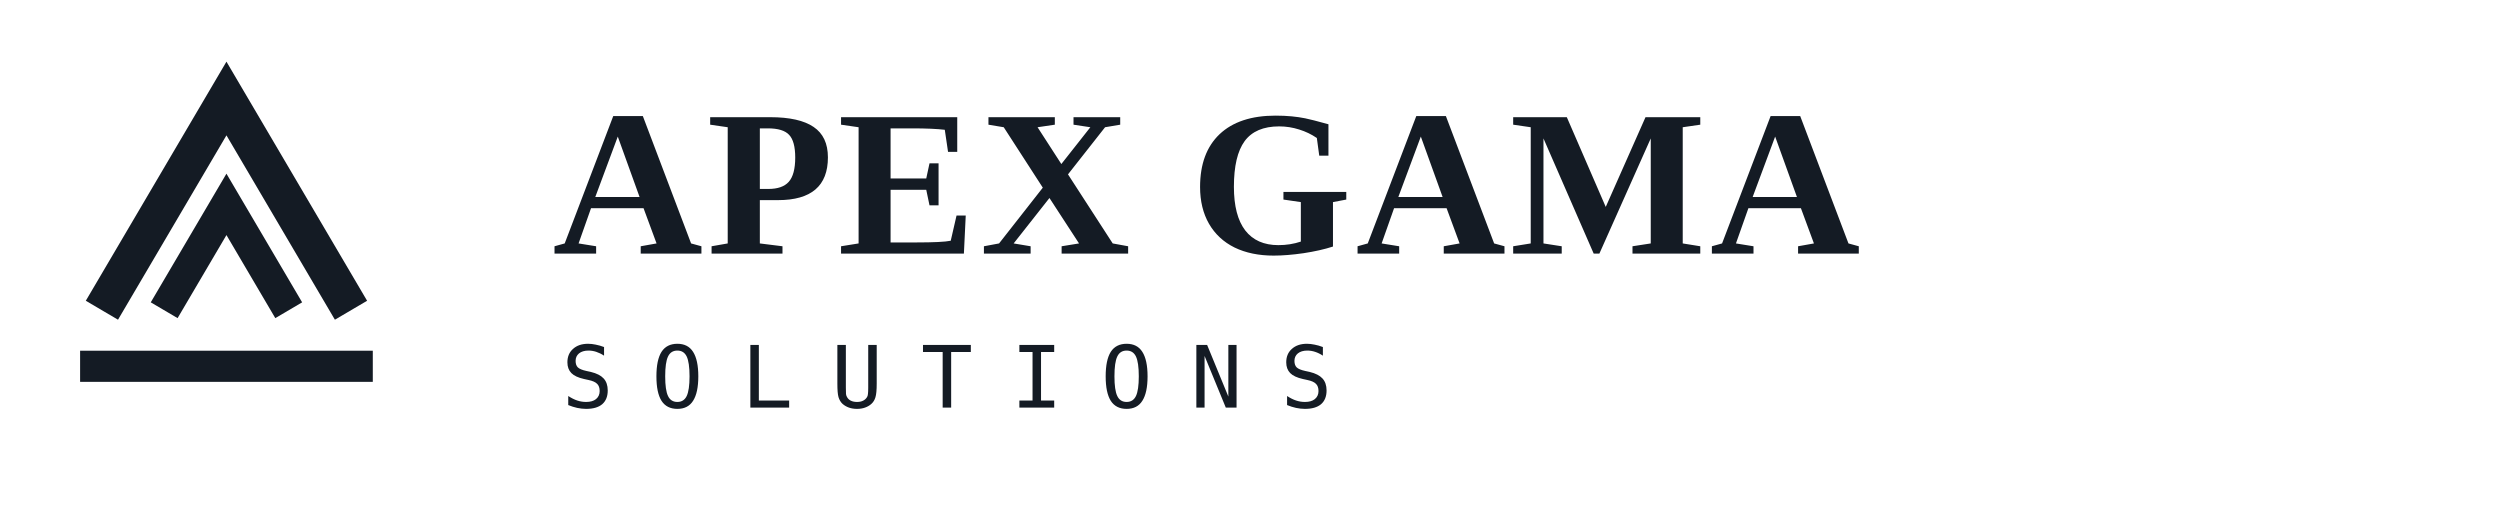
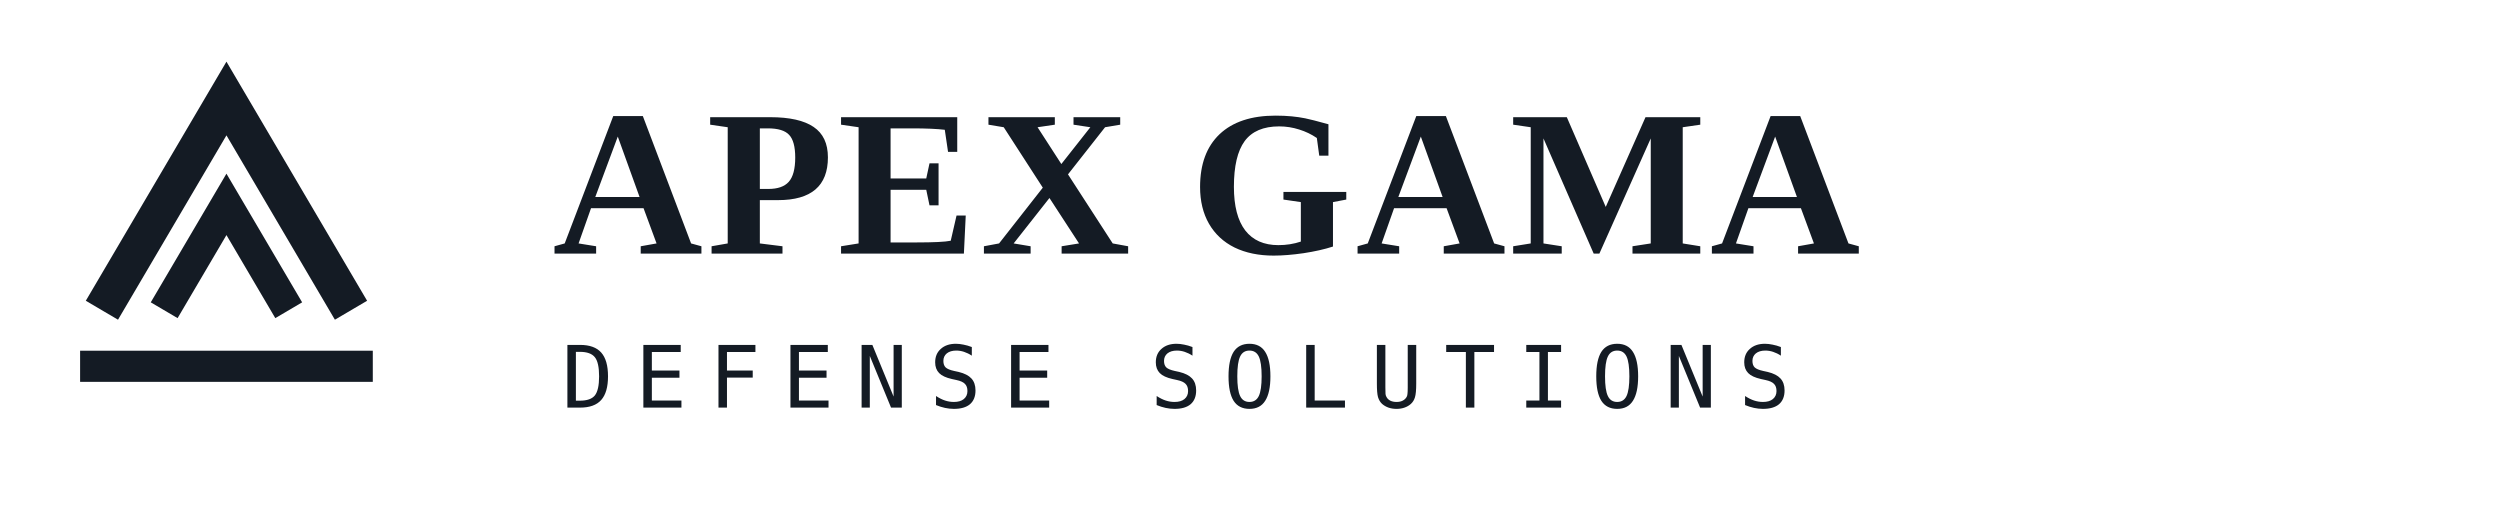
<svg xmlns="http://www.w3.org/2000/svg" viewBox="0 0 276 56" role="img" aria-label="Apex Gama Defense Solutions">
  <g fill="none" stroke="#141B24" stroke-linecap="butt" stroke-linejoin="miter" stroke-miterlimit="6" transform="translate(3 4) scale(0.6875)">
    <path d="M12 44 L32 10 L52 44" stroke-width="6" />
    <path d="M22 44 L32 27 L42 44" stroke-width="5" />
    <path d="M11 53 H53" stroke-width="5" stroke-linecap="square" />
  </g>
  <text x="61" y="28" font-family="'Source Serif 4', Georgia, 'Times New Roman', serif" font-size="23" font-weight="600" letter-spacing="0.4" fill="#141B24">APEX GAMA</text>
-   <text x="62" y="45" font-family="'IBM Plex Mono', ui-monospace, monospace" font-size="9.5" letter-spacing="4.2" fill="#141B24">SOLUTIONS</text>
+   <text x="62" y="45" font-family="'IBM Plex Mono', ui-monospace, monospace" font-size="9.5" letter-spacing="2.4" fill="#141B24">DEFENSE SOLUTIONS</text>
</svg>
